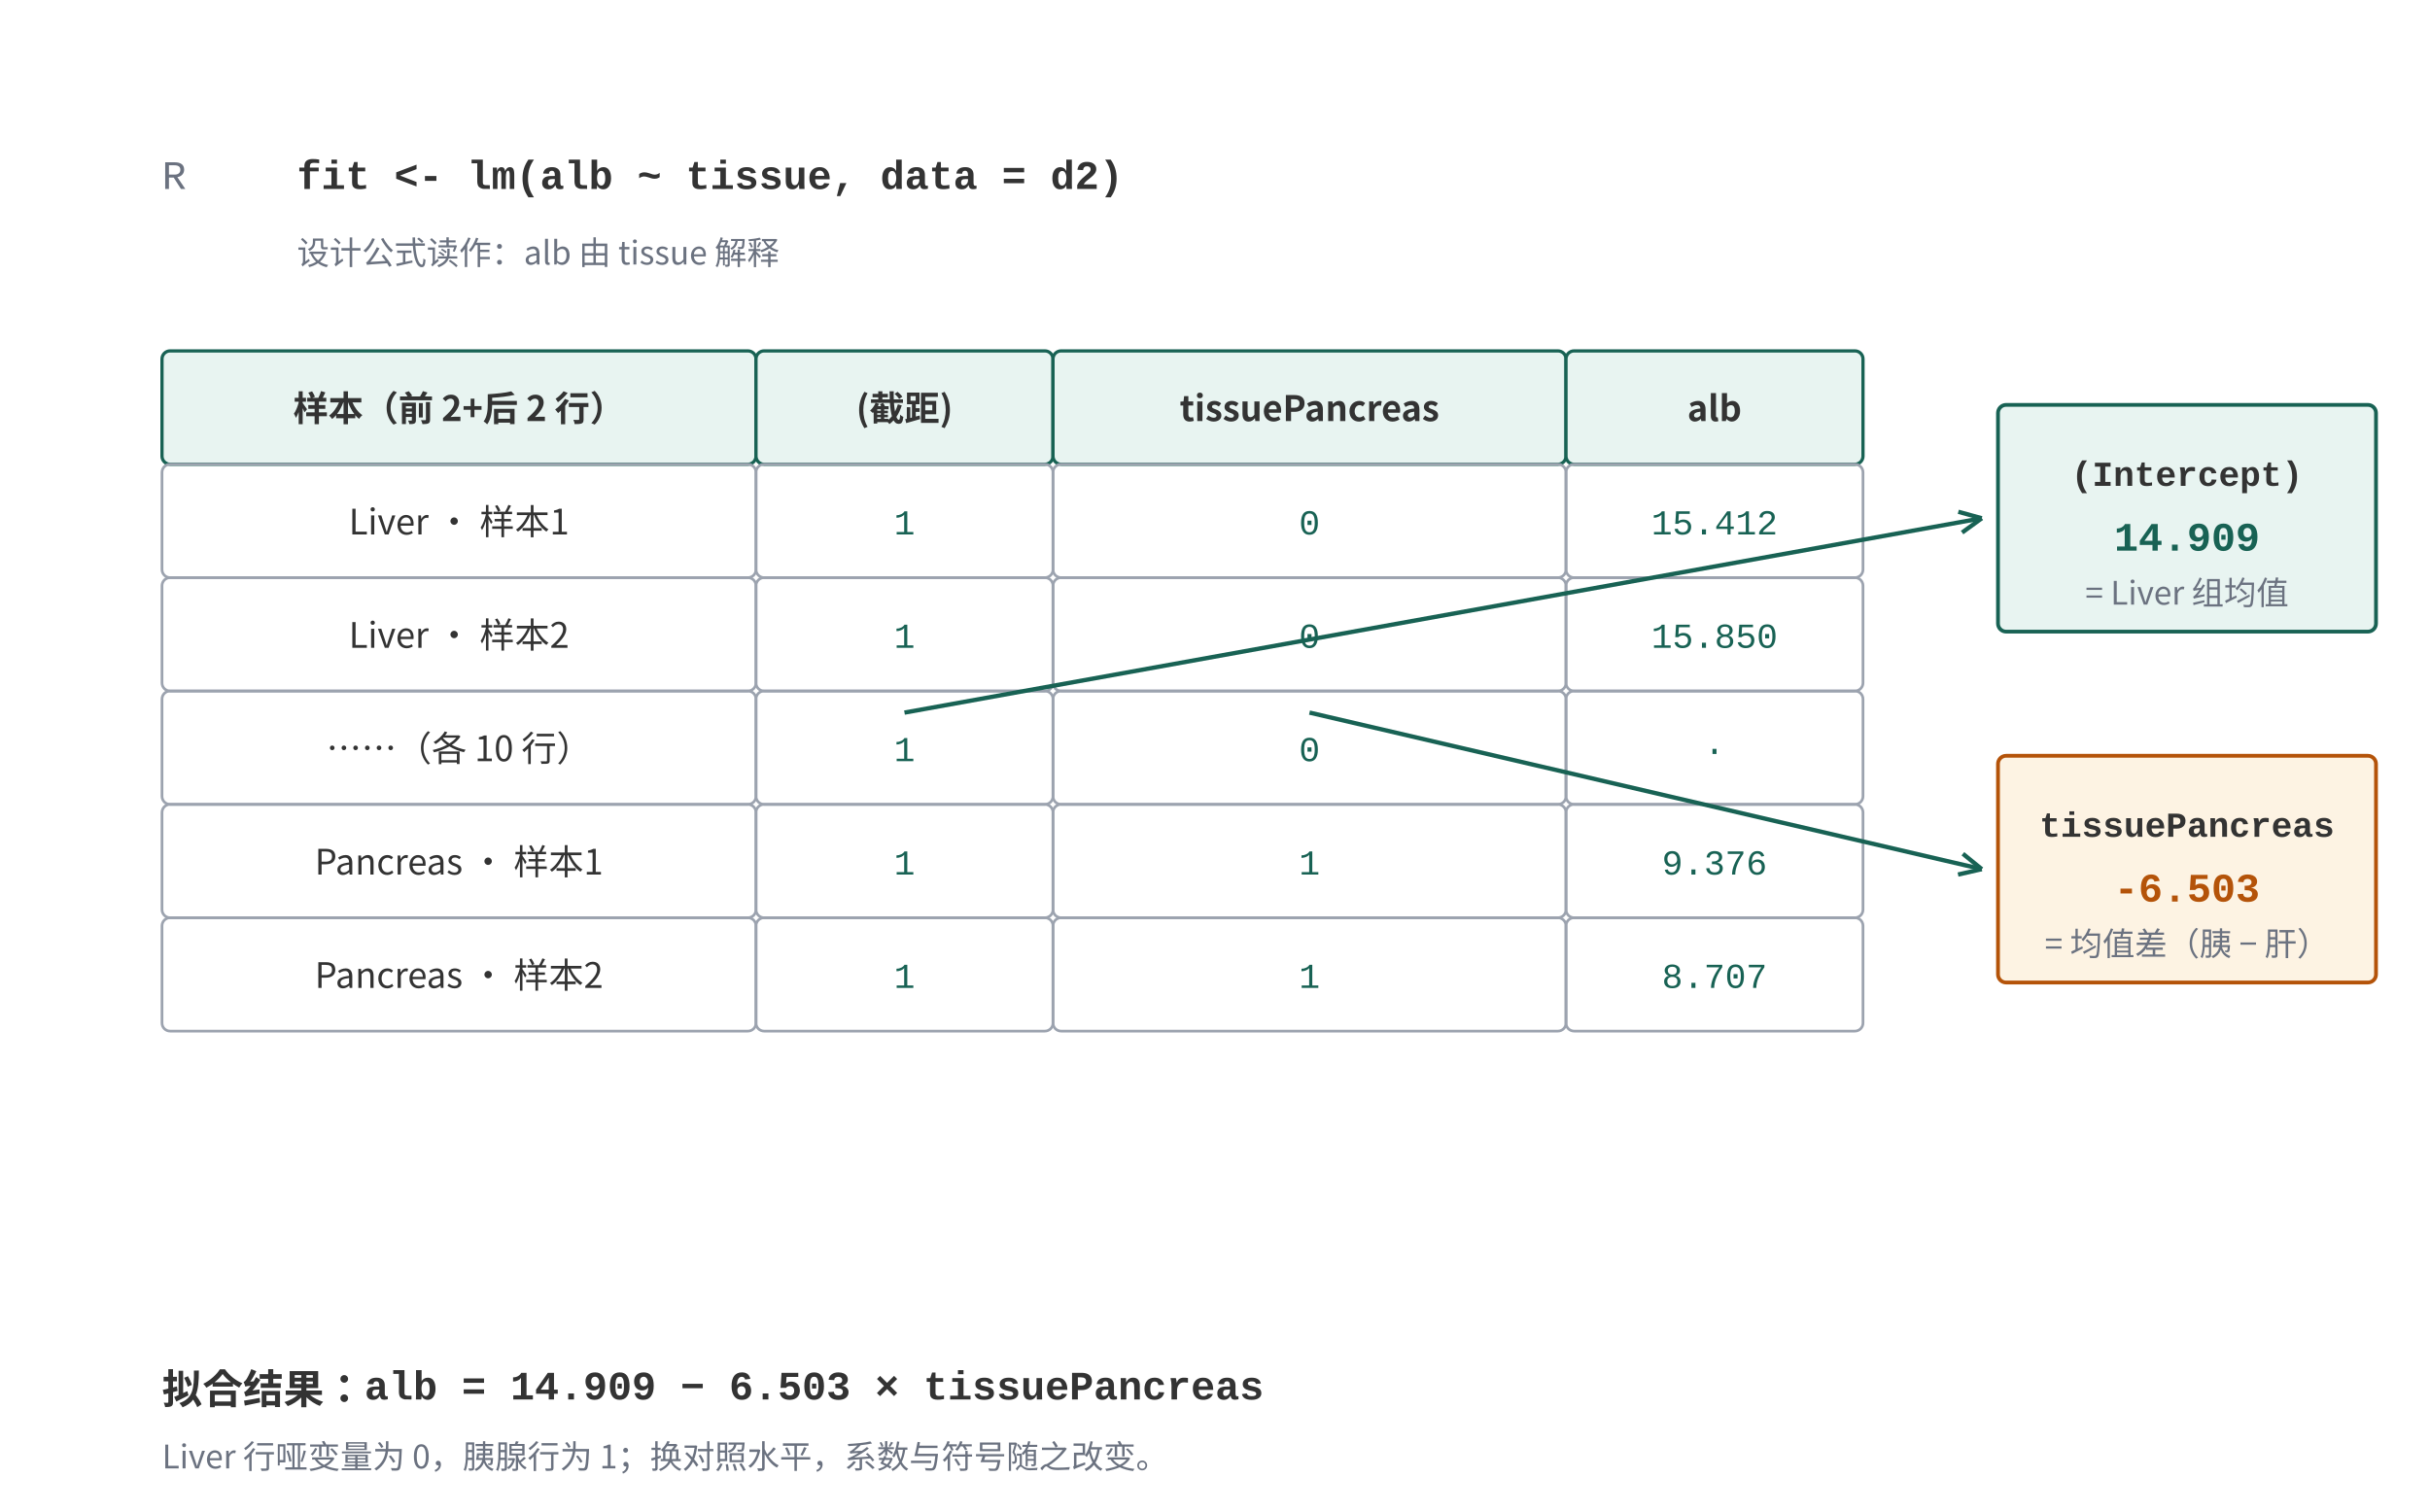
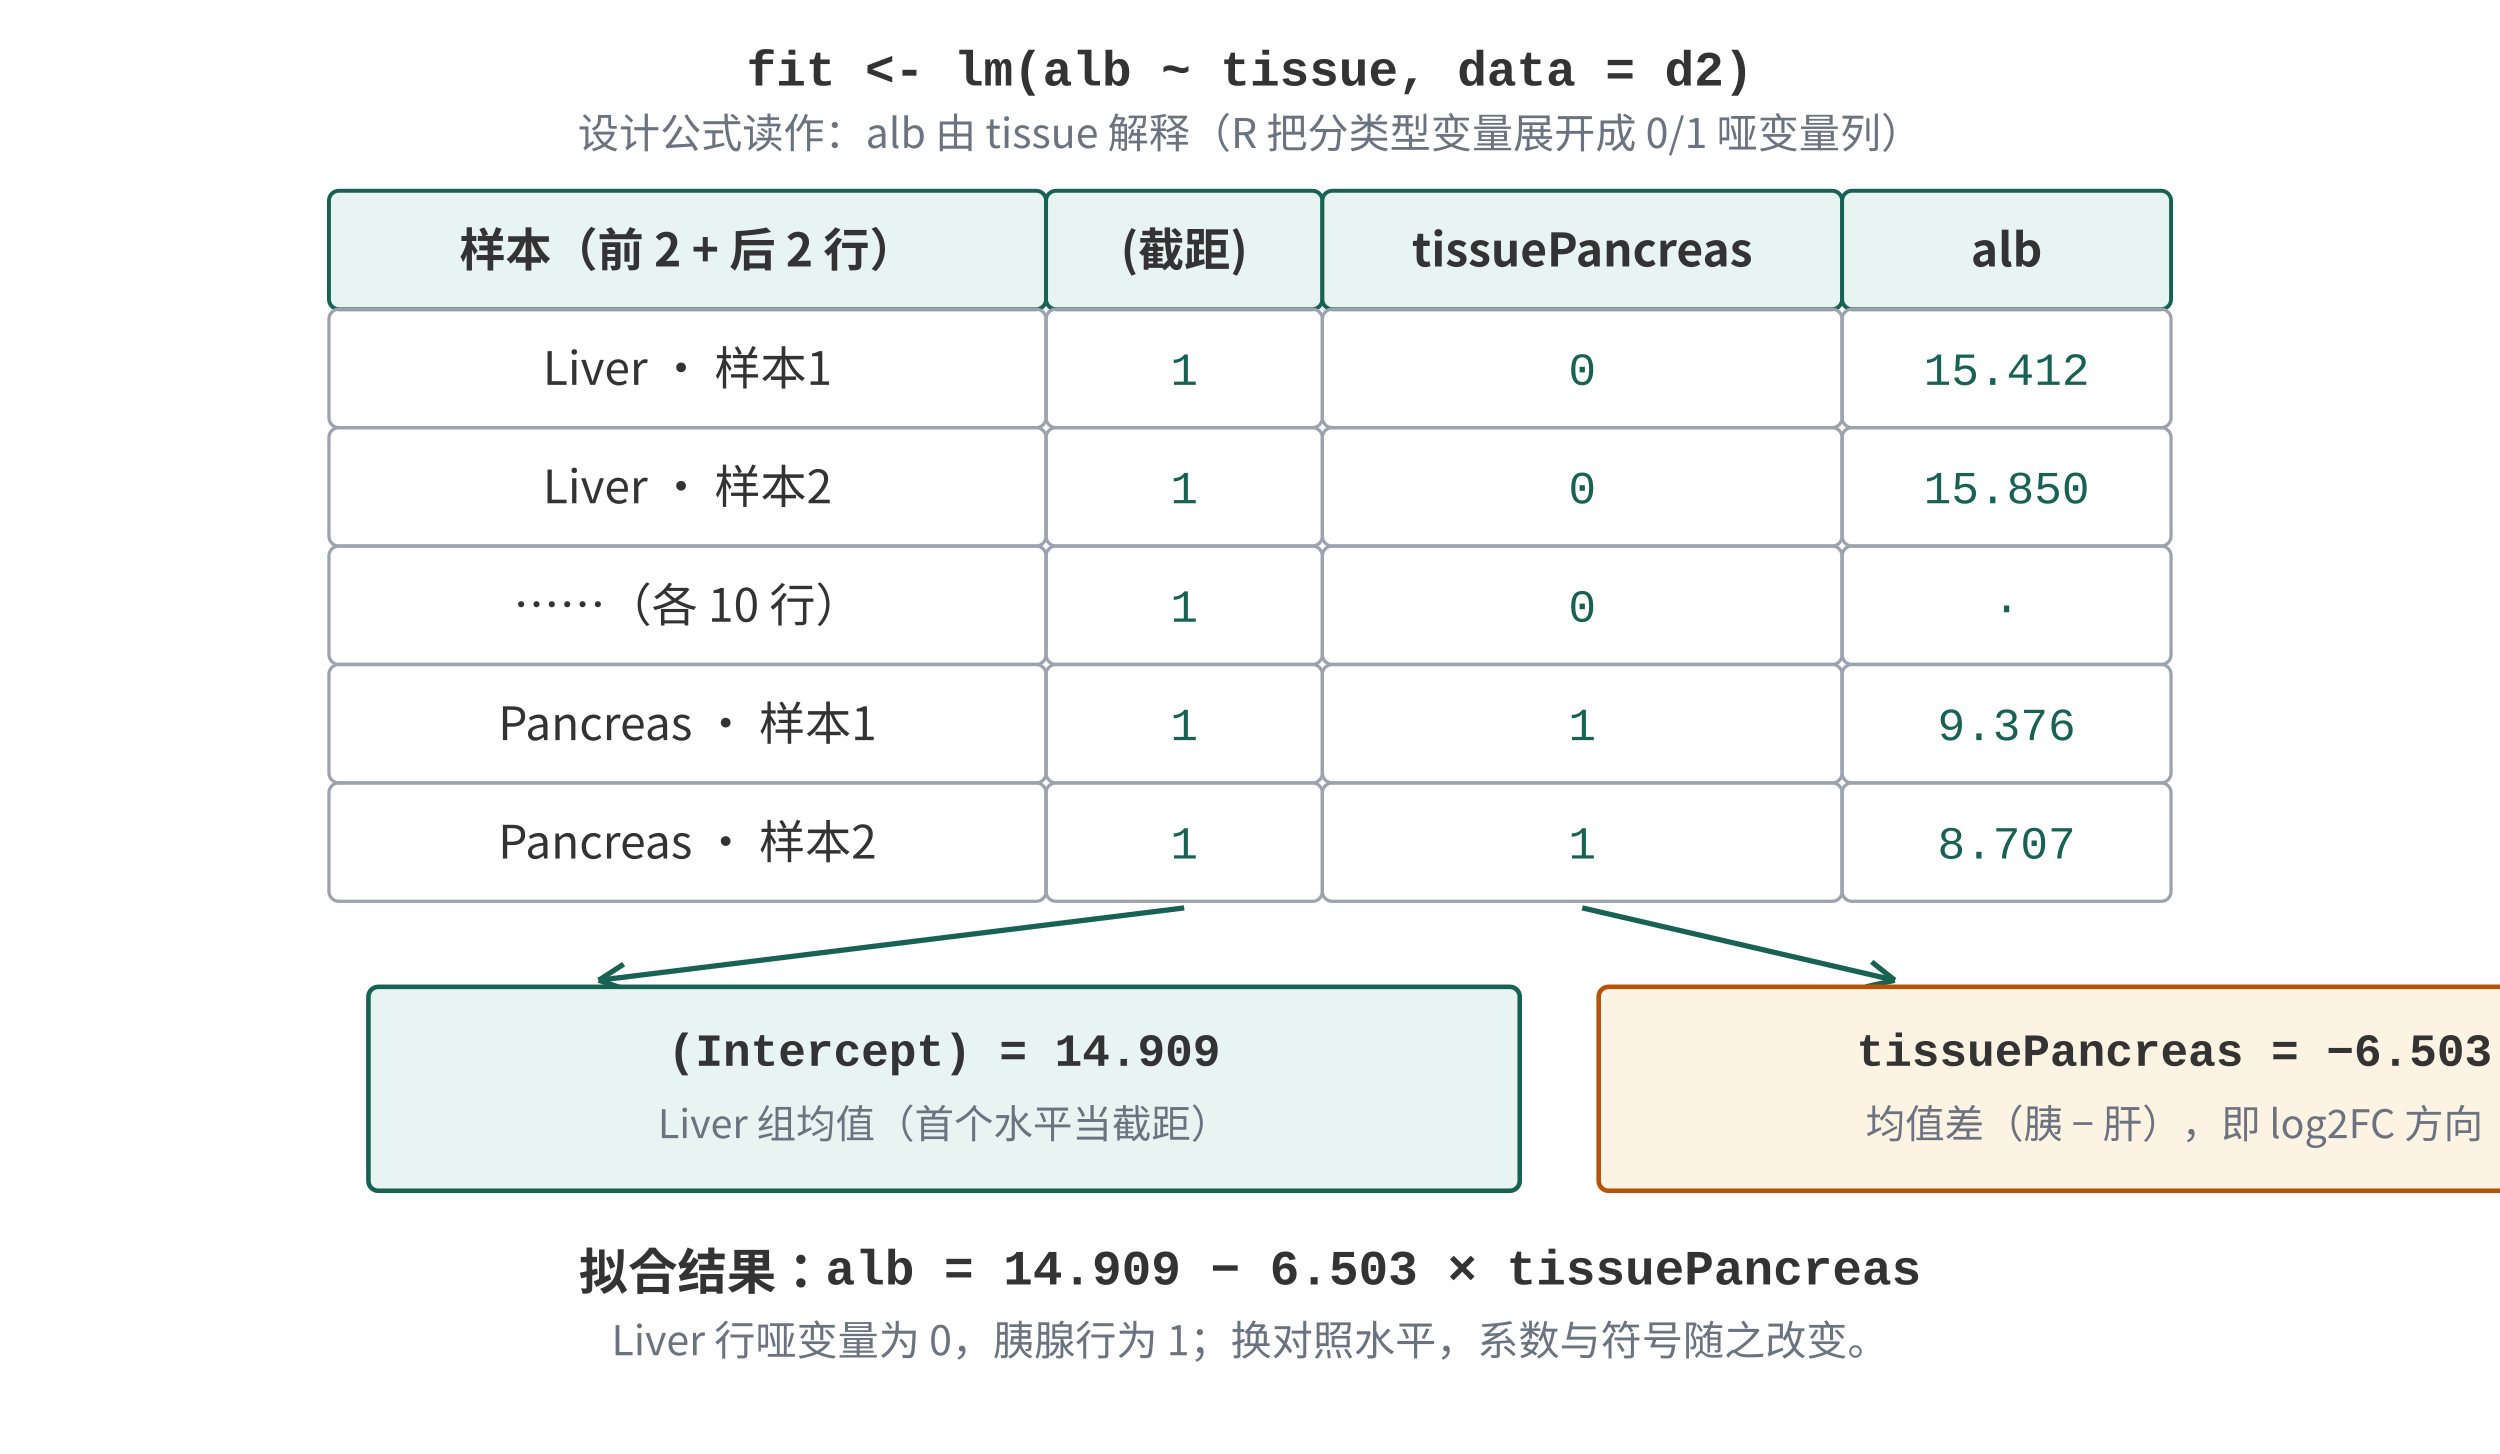
- <svg xmlns="http://www.w3.org/2000/svg" width="900" height="560" viewBox="0 0 900 560" role="img" aria-labelledby="t d">
-   <text x="60" y="70" font-family="ui-monospace, 'SFMono-Regular', Menlo, Consolas, 'Liberation Mono', monospace" font-size="15" fill="#6b7280" font-weight="normal" text-anchor="start">R</text>
-   <text x="110" y="70" font-family="ui-monospace, 'SFMono-Regular', Menlo, Consolas, 'Liberation Mono', monospace" font-size="15" fill="#333333" font-weight="bold" text-anchor="start">fit &lt;- lm(alb ~ tissue, data = d2)</text>
-   <text x="110" y="98" font-family="'PingFang SC', 'Hiragino Sans GB', 'Microsoft YaHei', 'Noto Sans CJK SC', sans-serif" font-size="12" fill="#6b7280" font-weight="normal" text-anchor="start">设计公式读作：alb 由 tissue 解释</text>
-   <rect x="60" y="130" width="220" height="42" rx="3" fill="#e8f4f1" stroke="#186254" stroke-width="1.2" />
-   <text x="170.0" y="156.0" font-family="'PingFang SC', 'Hiragino Sans GB', 'Microsoft YaHei', 'Noto Sans CJK SC', sans-serif" font-size="13" fill="#333333" font-weight="bold" text-anchor="middle">样本（前 2+后 2 行）</text>
-   <rect x="280" y="130" width="110" height="42" rx="3" fill="#e8f4f1" stroke="#186254" stroke-width="1.2" />
-   <text x="335.0" y="156.0" font-family="'PingFang SC', 'Hiragino Sans GB', 'Microsoft YaHei', 'Noto Sans CJK SC', sans-serif" font-size="13" fill="#333333" font-weight="bold" text-anchor="middle">(截距)</text>
-   <rect x="390" y="130" width="190" height="42" rx="3" fill="#e8f4f1" stroke="#186254" stroke-width="1.2" />
-   <text x="485.0" y="156.0" font-family="'PingFang SC', 'Hiragino Sans GB', 'Microsoft YaHei', 'Noto Sans CJK SC', sans-serif" font-size="13" fill="#333333" font-weight="bold" text-anchor="middle">tissuePancreas</text>
-   <rect x="580" y="130" width="110" height="42" rx="3" fill="#e8f4f1" stroke="#186254" stroke-width="1.2" />
-   <text x="635.0" y="156.0" font-family="'PingFang SC', 'Hiragino Sans GB', 'Microsoft YaHei', 'Noto Sans CJK SC', sans-serif" font-size="13" fill="#333333" font-weight="bold" text-anchor="middle">alb</text>
-   <rect x="60" y="172" width="220" height="42" rx="3" fill="none" stroke="#9ca3af" stroke-width="1.0" />
-   <text x="170.0" y="198.0" font-family="'PingFang SC', 'Hiragino Sans GB', 'Microsoft YaHei', 'Noto Sans CJK SC', sans-serif" font-size="13" fill="#333333" font-weight="normal" text-anchor="middle">Liver · 样本1</text>
-   <rect x="280" y="172" width="110" height="42" rx="3" fill="none" stroke="#9ca3af" stroke-width="1.0" />
-   <text x="335.0" y="198.0" font-family="ui-monospace, 'SFMono-Regular', Menlo, Consolas, 'Liberation Mono', monospace" font-size="13" fill="#186254" font-weight="normal" text-anchor="middle">1</text>
-   <rect x="390" y="172" width="190" height="42" rx="3" fill="none" stroke="#9ca3af" stroke-width="1.0" />
-   <text x="485.0" y="198.0" font-family="ui-monospace, 'SFMono-Regular', Menlo, Consolas, 'Liberation Mono', monospace" font-size="13" fill="#186254" font-weight="normal" text-anchor="middle">0</text>
-   <rect x="580" y="172" width="110" height="42" rx="3" fill="none" stroke="#9ca3af" stroke-width="1.0" />
-   <text x="635.0" y="198.0" font-family="ui-monospace, 'SFMono-Regular', Menlo, Consolas, 'Liberation Mono', monospace" font-size="13" fill="#186254" font-weight="normal" text-anchor="middle">15.412</text>
-   <rect x="60" y="214" width="220" height="42" rx="3" fill="none" stroke="#9ca3af" stroke-width="1.0" />
-   <text x="170.0" y="240.0" font-family="'PingFang SC', 'Hiragino Sans GB', 'Microsoft YaHei', 'Noto Sans CJK SC', sans-serif" font-size="13" fill="#333333" font-weight="normal" text-anchor="middle">Liver · 样本2</text>
-   <rect x="280" y="214" width="110" height="42" rx="3" fill="none" stroke="#9ca3af" stroke-width="1.0" />
-   <text x="335.0" y="240.0" font-family="ui-monospace, 'SFMono-Regular', Menlo, Consolas, 'Liberation Mono', monospace" font-size="13" fill="#186254" font-weight="normal" text-anchor="middle">1</text>
-   <rect x="390" y="214" width="190" height="42" rx="3" fill="none" stroke="#9ca3af" stroke-width="1.0" />
-   <text x="485.0" y="240.0" font-family="ui-monospace, 'SFMono-Regular', Menlo, Consolas, 'Liberation Mono', monospace" font-size="13" fill="#186254" font-weight="normal" text-anchor="middle">0</text>
-   <rect x="580" y="214" width="110" height="42" rx="3" fill="none" stroke="#9ca3af" stroke-width="1.0" />
-   <text x="635.0" y="240.0" font-family="ui-monospace, 'SFMono-Regular', Menlo, Consolas, 'Liberation Mono', monospace" font-size="13" fill="#186254" font-weight="normal" text-anchor="middle">15.850</text>
-   <rect x="60" y="256" width="220" height="42" rx="3" fill="none" stroke="#9ca3af" stroke-width="1.0" />
-   <text x="170.0" y="282.0" font-family="'PingFang SC', 'Hiragino Sans GB', 'Microsoft YaHei', 'Noto Sans CJK SC', sans-serif" font-size="13" fill="#333333" font-weight="normal" text-anchor="middle">……（各 10 行）</text>
-   <rect x="280" y="256" width="110" height="42" rx="3" fill="none" stroke="#9ca3af" stroke-width="1.0" />
-   <text x="335.0" y="282.0" font-family="ui-monospace, 'SFMono-Regular', Menlo, Consolas, 'Liberation Mono', monospace" font-size="13" fill="#186254" font-weight="normal" text-anchor="middle">1</text>
-   <rect x="390" y="256" width="190" height="42" rx="3" fill="none" stroke="#9ca3af" stroke-width="1.0" />
-   <text x="485.0" y="282.0" font-family="ui-monospace, 'SFMono-Regular', Menlo, Consolas, 'Liberation Mono', monospace" font-size="13" fill="#186254" font-weight="normal" text-anchor="middle">0</text>
-   <rect x="580" y="256" width="110" height="42" rx="3" fill="none" stroke="#9ca3af" stroke-width="1.0" />
-   <text x="635.0" y="282.0" font-family="ui-monospace, 'SFMono-Regular', Menlo, Consolas, 'Liberation Mono', monospace" font-size="13" fill="#186254" font-weight="normal" text-anchor="middle">·</text>
-   <rect x="60" y="298" width="220" height="42" rx="3" fill="none" stroke="#9ca3af" stroke-width="1.0" />
-   <text x="170.0" y="324.0" font-family="'PingFang SC', 'Hiragino Sans GB', 'Microsoft YaHei', 'Noto Sans CJK SC', sans-serif" font-size="13" fill="#333333" font-weight="normal" text-anchor="middle">Pancreas · 样本1</text>
-   <rect x="280" y="298" width="110" height="42" rx="3" fill="none" stroke="#9ca3af" stroke-width="1.0" />
-   <text x="335.0" y="324.0" font-family="ui-monospace, 'SFMono-Regular', Menlo, Consolas, 'Liberation Mono', monospace" font-size="13" fill="#186254" font-weight="normal" text-anchor="middle">1</text>
-   <rect x="390" y="298" width="190" height="42" rx="3" fill="none" stroke="#9ca3af" stroke-width="1.0" />
-   <text x="485.0" y="324.0" font-family="ui-monospace, 'SFMono-Regular', Menlo, Consolas, 'Liberation Mono', monospace" font-size="13" fill="#186254" font-weight="normal" text-anchor="middle">1</text>
-   <rect x="580" y="298" width="110" height="42" rx="3" fill="none" stroke="#9ca3af" stroke-width="1.0" />
-   <text x="635.0" y="324.0" font-family="ui-monospace, 'SFMono-Regular', Menlo, Consolas, 'Liberation Mono', monospace" font-size="13" fill="#186254" font-weight="normal" text-anchor="middle">9.376</text>
-   <rect x="60" y="340" width="220" height="42" rx="3" fill="none" stroke="#9ca3af" stroke-width="1.0" />
-   <text x="170.0" y="366.0" font-family="'PingFang SC', 'Hiragino Sans GB', 'Microsoft YaHei', 'Noto Sans CJK SC', sans-serif" font-size="13" fill="#333333" font-weight="normal" text-anchor="middle">Pancreas · 样本2</text>
-   <rect x="280" y="340" width="110" height="42" rx="3" fill="none" stroke="#9ca3af" stroke-width="1.0" />
-   <text x="335.0" y="366.0" font-family="ui-monospace, 'SFMono-Regular', Menlo, Consolas, 'Liberation Mono', monospace" font-size="13" fill="#186254" font-weight="normal" text-anchor="middle">1</text>
-   <rect x="390" y="340" width="190" height="42" rx="3" fill="none" stroke="#9ca3af" stroke-width="1.0" />
-   <text x="485.0" y="366.0" font-family="ui-monospace, 'SFMono-Regular', Menlo, Consolas, 'Liberation Mono', monospace" font-size="13" fill="#186254" font-weight="normal" text-anchor="middle">1</text>
-   <rect x="580" y="340" width="110" height="42" rx="3" fill="none" stroke="#9ca3af" stroke-width="1.0" />
-   <text x="635.0" y="366.0" font-family="ui-monospace, 'SFMono-Regular', Menlo, Consolas, 'Liberation Mono', monospace" font-size="13" fill="#186254" font-weight="normal" text-anchor="middle">8.707</text>
-   <rect x="740" y="150" width="140" height="84" rx="3" fill="#e8f4f1" stroke="#186254" stroke-width="1.4" />
-   <text x="810" y="180" font-family="ui-monospace, 'SFMono-Regular', Menlo, Consolas, 'Liberation Mono', monospace" font-size="13" fill="#333333" font-weight="bold" text-anchor="middle">(Intercept)</text>
-   <text x="810" y="204" font-family="ui-monospace, 'SFMono-Regular', Menlo, Consolas, 'Liberation Mono', monospace" font-size="15" fill="#186254" font-weight="bold" text-anchor="middle">14.909</text>
-   <text x="810" y="224" font-family="'PingFang SC', 'Hiragino Sans GB', 'Microsoft YaHei', 'Noto Sans CJK SC', sans-serif" font-size="12" fill="#6b7280" font-weight="normal" text-anchor="middle">= Liver 组均值</text>
-   <rect x="740" y="280" width="140" height="84" rx="3" fill="#fdf3e3" stroke="#b45309" stroke-width="1.4" />
-   <text x="810" y="310" font-family="ui-monospace, 'SFMono-Regular', Menlo, Consolas, 'Liberation Mono', monospace" font-size="13" fill="#333333" font-weight="bold" text-anchor="middle">tissuePancreas</text>
-   <text x="810" y="334" font-family="ui-monospace, 'SFMono-Regular', Menlo, Consolas, 'Liberation Mono', monospace" font-size="15" fill="#b45309" font-weight="bold" text-anchor="middle">-6.503</text>
-   <text x="810" y="354" font-family="'PingFang SC', 'Hiragino Sans GB', 'Microsoft YaHei', 'Noto Sans CJK SC', sans-serif" font-size="12" fill="#6b7280" font-weight="normal" text-anchor="middle">= 均值差（胰 − 肝）</text>
-   <line x1="335.0" y1="264" x2="734" y2="192" stroke="#186254" stroke-width="1.6" />
-   <line x1="734.0" y1="192.0" x2="725.3" y2="189.6" stroke="#186254" stroke-width="1.6" />
-   <line x1="734.0" y1="192.0" x2="726.7" y2="197.3" stroke="#186254" stroke-width="1.6" />
-   <line x1="485.0" y1="264" x2="734" y2="322" stroke="#186254" stroke-width="1.6" />
-   <line x1="734.0" y1="322.0" x2="727.0" y2="316.3" stroke="#186254" stroke-width="1.6" />
-   <line x1="734.0" y1="322.0" x2="725.2" y2="324.0" stroke="#186254" stroke-width="1.6" />
-   <text x="60" y="520" font-family="ui-monospace, 'SFMono-Regular', Menlo, Consolas, 'Liberation Mono', monospace" font-size="15" fill="#333333" font-weight="bold" text-anchor="start">拟合结果：alb = 14.909 − 6.503 × tissuePancreas</text>
-   <text x="60" y="544" font-family="'PingFang SC', 'Hiragino Sans GB', 'Microsoft YaHei', 'Noto Sans CJK SC', sans-serif" font-size="12" fill="#6b7280" font-weight="normal" text-anchor="start">Liver 行哑变量为 0，胰腺行为 1；换对照水平，系数与符号随之改变。</text>
+ <svg xmlns="http://www.w3.org/2000/svg" width="760" height="442" viewBox="0 0 760 442" role="img" aria-labelledby="t d">
+   <text x="380.0" y="26" font-family="ui-monospace, 'SFMono-Regular', Menlo, Consolas, 'Liberation Mono', monospace" font-size="15" fill="#333333" font-weight="bold" text-anchor="middle">fit &lt;- lm(alb ~ tissue, data = d2)</text>
+   <text x="380.0" y="45" font-family="'PingFang SC', 'Hiragino Sans GB', 'Microsoft YaHei', 'Noto Sans CJK SC', sans-serif" font-size="12.5" fill="#6b7280" font-weight="normal" text-anchor="middle">设计公式读作：alb 由 tissue 解释（R 把分类型变量展开成 0/1 哑变量列）</text>
+   <rect x="100.0" y="58" width="218" height="36" rx="3" fill="#e8f4f1" stroke="#186254" stroke-width="1.2" />
+   <text x="209.0" y="81.0" font-family="'PingFang SC', 'Hiragino Sans GB', 'Microsoft YaHei', 'Noto Sans CJK SC', sans-serif" font-size="14" fill="#333333" font-weight="bold" text-anchor="middle">样本（前 2 + 后 2 行）</text>
+   <rect x="318.0" y="58" width="84" height="36" rx="3" fill="#e8f4f1" stroke="#186254" stroke-width="1.2" />
+   <text x="360.0" y="81.0" font-family="'PingFang SC', 'Hiragino Sans GB', 'Microsoft YaHei', 'Noto Sans CJK SC', sans-serif" font-size="14" fill="#333333" font-weight="bold" text-anchor="middle">(截距)</text>
+   <rect x="402.0" y="58" width="158" height="36" rx="3" fill="#e8f4f1" stroke="#186254" stroke-width="1.2" />
+   <text x="481.0" y="81.0" font-family="'PingFang SC', 'Hiragino Sans GB', 'Microsoft YaHei', 'Noto Sans CJK SC', sans-serif" font-size="14" fill="#333333" font-weight="bold" text-anchor="middle">tissuePancreas</text>
+   <rect x="560.0" y="58" width="100" height="36" rx="3" fill="#e8f4f1" stroke="#186254" stroke-width="1.2" />
+   <text x="610.0" y="81.0" font-family="'PingFang SC', 'Hiragino Sans GB', 'Microsoft YaHei', 'Noto Sans CJK SC', sans-serif" font-size="14" fill="#333333" font-weight="bold" text-anchor="middle">alb</text>
+   <rect x="100.0" y="94" width="218" height="36" rx="3" fill="none" stroke="#9ca3af" stroke-width="1.0" />
+   <text x="209.0" y="117.0" font-family="'PingFang SC', 'Hiragino Sans GB', 'Microsoft YaHei', 'Noto Sans CJK SC', sans-serif" font-size="14" fill="#333333" font-weight="normal" text-anchor="middle">Liver · 样本1</text>
+   <rect x="318.0" y="94" width="84" height="36" rx="3" fill="none" stroke="#9ca3af" stroke-width="1.0" />
+   <text x="360.0" y="117.0" font-family="ui-monospace, 'SFMono-Regular', Menlo, Consolas, 'Liberation Mono', monospace" font-size="14" fill="#186254" font-weight="normal" text-anchor="middle">1</text>
+   <rect x="402.0" y="94" width="158" height="36" rx="3" fill="none" stroke="#9ca3af" stroke-width="1.0" />
+   <text x="481.0" y="117.0" font-family="ui-monospace, 'SFMono-Regular', Menlo, Consolas, 'Liberation Mono', monospace" font-size="14" fill="#186254" font-weight="normal" text-anchor="middle">0</text>
+   <rect x="560.0" y="94" width="100" height="36" rx="3" fill="none" stroke="#9ca3af" stroke-width="1.0" />
+   <text x="610.0" y="117.0" font-family="ui-monospace, 'SFMono-Regular', Menlo, Consolas, 'Liberation Mono', monospace" font-size="14" fill="#186254" font-weight="normal" text-anchor="middle">15.412</text>
+   <rect x="100.0" y="130" width="218" height="36" rx="3" fill="none" stroke="#9ca3af" stroke-width="1.0" />
+   <text x="209.0" y="153.0" font-family="'PingFang SC', 'Hiragino Sans GB', 'Microsoft YaHei', 'Noto Sans CJK SC', sans-serif" font-size="14" fill="#333333" font-weight="normal" text-anchor="middle">Liver · 样本2</text>
+   <rect x="318.0" y="130" width="84" height="36" rx="3" fill="none" stroke="#9ca3af" stroke-width="1.0" />
+   <text x="360.0" y="153.0" font-family="ui-monospace, 'SFMono-Regular', Menlo, Consolas, 'Liberation Mono', monospace" font-size="14" fill="#186254" font-weight="normal" text-anchor="middle">1</text>
+   <rect x="402.0" y="130" width="158" height="36" rx="3" fill="none" stroke="#9ca3af" stroke-width="1.0" />
+   <text x="481.0" y="153.0" font-family="ui-monospace, 'SFMono-Regular', Menlo, Consolas, 'Liberation Mono', monospace" font-size="14" fill="#186254" font-weight="normal" text-anchor="middle">0</text>
+   <rect x="560.0" y="130" width="100" height="36" rx="3" fill="none" stroke="#9ca3af" stroke-width="1.0" />
+   <text x="610.0" y="153.0" font-family="ui-monospace, 'SFMono-Regular', Menlo, Consolas, 'Liberation Mono', monospace" font-size="14" fill="#186254" font-weight="normal" text-anchor="middle">15.850</text>
+   <rect x="100.0" y="166" width="218" height="36" rx="3" fill="none" stroke="#9ca3af" stroke-width="1.0" />
+   <text x="209.0" y="189.0" font-family="'PingFang SC', 'Hiragino Sans GB', 'Microsoft YaHei', 'Noto Sans CJK SC', sans-serif" font-size="14" fill="#333333" font-weight="normal" text-anchor="middle">……（各 10 行）</text>
+   <rect x="318.0" y="166" width="84" height="36" rx="3" fill="none" stroke="#9ca3af" stroke-width="1.0" />
+   <text x="360.0" y="189.0" font-family="ui-monospace, 'SFMono-Regular', Menlo, Consolas, 'Liberation Mono', monospace" font-size="14" fill="#186254" font-weight="normal" text-anchor="middle">1</text>
+   <rect x="402.0" y="166" width="158" height="36" rx="3" fill="none" stroke="#9ca3af" stroke-width="1.0" />
+   <text x="481.0" y="189.0" font-family="ui-monospace, 'SFMono-Regular', Menlo, Consolas, 'Liberation Mono', monospace" font-size="14" fill="#186254" font-weight="normal" text-anchor="middle">0</text>
+   <rect x="560.0" y="166" width="100" height="36" rx="3" fill="none" stroke="#9ca3af" stroke-width="1.0" />
+   <text x="610.0" y="189.0" font-family="ui-monospace, 'SFMono-Regular', Menlo, Consolas, 'Liberation Mono', monospace" font-size="14" fill="#186254" font-weight="normal" text-anchor="middle">·</text>
+   <rect x="100.0" y="202" width="218" height="36" rx="3" fill="none" stroke="#9ca3af" stroke-width="1.0" />
+   <text x="209.0" y="225.0" font-family="'PingFang SC', 'Hiragino Sans GB', 'Microsoft YaHei', 'Noto Sans CJK SC', sans-serif" font-size="14" fill="#333333" font-weight="normal" text-anchor="middle">Pancreas · 样本1</text>
+   <rect x="318.0" y="202" width="84" height="36" rx="3" fill="none" stroke="#9ca3af" stroke-width="1.0" />
+   <text x="360.0" y="225.0" font-family="ui-monospace, 'SFMono-Regular', Menlo, Consolas, 'Liberation Mono', monospace" font-size="14" fill="#186254" font-weight="normal" text-anchor="middle">1</text>
+   <rect x="402.0" y="202" width="158" height="36" rx="3" fill="none" stroke="#9ca3af" stroke-width="1.0" />
+   <text x="481.0" y="225.0" font-family="ui-monospace, 'SFMono-Regular', Menlo, Consolas, 'Liberation Mono', monospace" font-size="14" fill="#186254" font-weight="normal" text-anchor="middle">1</text>
+   <rect x="560.0" y="202" width="100" height="36" rx="3" fill="none" stroke="#9ca3af" stroke-width="1.0" />
+   <text x="610.0" y="225.0" font-family="ui-monospace, 'SFMono-Regular', Menlo, Consolas, 'Liberation Mono', monospace" font-size="14" fill="#186254" font-weight="normal" text-anchor="middle">9.376</text>
+   <rect x="100.0" y="238" width="218" height="36" rx="3" fill="none" stroke="#9ca3af" stroke-width="1.0" />
+   <text x="209.0" y="261.0" font-family="'PingFang SC', 'Hiragino Sans GB', 'Microsoft YaHei', 'Noto Sans CJK SC', sans-serif" font-size="14" fill="#333333" font-weight="normal" text-anchor="middle">Pancreas · 样本2</text>
+   <rect x="318.0" y="238" width="84" height="36" rx="3" fill="none" stroke="#9ca3af" stroke-width="1.0" />
+   <text x="360.0" y="261.0" font-family="ui-monospace, 'SFMono-Regular', Menlo, Consolas, 'Liberation Mono', monospace" font-size="14" fill="#186254" font-weight="normal" text-anchor="middle">1</text>
+   <rect x="402.0" y="238" width="158" height="36" rx="3" fill="none" stroke="#9ca3af" stroke-width="1.0" />
+   <text x="481.0" y="261.0" font-family="ui-monospace, 'SFMono-Regular', Menlo, Consolas, 'Liberation Mono', monospace" font-size="14" fill="#186254" font-weight="normal" text-anchor="middle">1</text>
+   <rect x="560.0" y="238" width="100" height="36" rx="3" fill="none" stroke="#9ca3af" stroke-width="1.0" />
+   <text x="610.0" y="261.0" font-family="ui-monospace, 'SFMono-Regular', Menlo, Consolas, 'Liberation Mono', monospace" font-size="14" fill="#186254" font-weight="normal" text-anchor="middle">8.707</text>
+   <line x1="360.0" y1="276" x2="182.0" y2="298" stroke="#186254" stroke-width="1.6" />
+   <line x1="182.0" y1="298.0" x2="190.5" y2="300.9" stroke="#186254" stroke-width="1.6" />
+   <line x1="182.0" y1="298.0" x2="189.6" y2="293.1" stroke="#186254" stroke-width="1.6" />
+   <line x1="481.0" y1="276" x2="576.0" y2="298" stroke="#186254" stroke-width="1.6" />
+   <line x1="576.0" y1="298.0" x2="569.0" y2="292.4" stroke="#186254" stroke-width="1.6" />
+   <line x1="576.0" y1="298.0" x2="567.2" y2="300.0" stroke="#186254" stroke-width="1.6" />
+   <rect x="112.0" y="300" width="350" height="62" rx="3" fill="#e8f4f1" stroke="#186254" stroke-width="1.4" />
+   <text x="287.0" y="324" font-family="ui-monospace, 'SFMono-Regular', Menlo, Consolas, 'Liberation Mono', monospace" font-size="14" fill="#333333" font-weight="bold" text-anchor="middle">(Intercept) = 14.909</text>
+   <text x="287.0" y="346" font-family="'PingFang SC', 'Hiragino Sans GB', 'Microsoft YaHei', 'Noto Sans CJK SC', sans-serif" font-size="12" fill="#6b7280" font-weight="normal" text-anchor="middle">Liver 组均值（首个水平当截距）</text>
+   <rect x="486.0" y="300" width="350" height="62" rx="3" fill="#fdf3e3" stroke="#b45309" stroke-width="1.4" />
+   <text x="661.0" y="324" font-family="ui-monospace, 'SFMono-Regular', Menlo, Consolas, 'Liberation Mono', monospace" font-size="14" fill="#333333" font-weight="bold" text-anchor="middle">tissuePancreas = −6.503</text>
+   <text x="661.0" y="346" font-family="'PingFang SC', 'Hiragino Sans GB', 'Microsoft YaHei', 'Noto Sans CJK SC', sans-serif" font-size="12" fill="#6b7280" font-weight="normal" text-anchor="middle">均值差（胰 − 肝），即 log2FC 方向</text>
+   <text x="380.0" y="392" font-family="ui-monospace, 'SFMono-Regular', Menlo, Consolas, 'Liberation Mono', monospace" font-size="15" fill="#333333" font-weight="bold" text-anchor="middle">拟合结果：alb = 14.909 − 6.503 × tissuePancreas</text>
+   <text x="380.0" y="412" font-family="'PingFang SC', 'Hiragino Sans GB', 'Microsoft YaHei', 'Noto Sans CJK SC', sans-serif" font-size="12.5" fill="#6b7280" font-weight="normal" text-anchor="middle">Liver 行哑变量为 0，胰腺行为 1；换对照水平，系数与符号随之改变。</text>
</svg>
